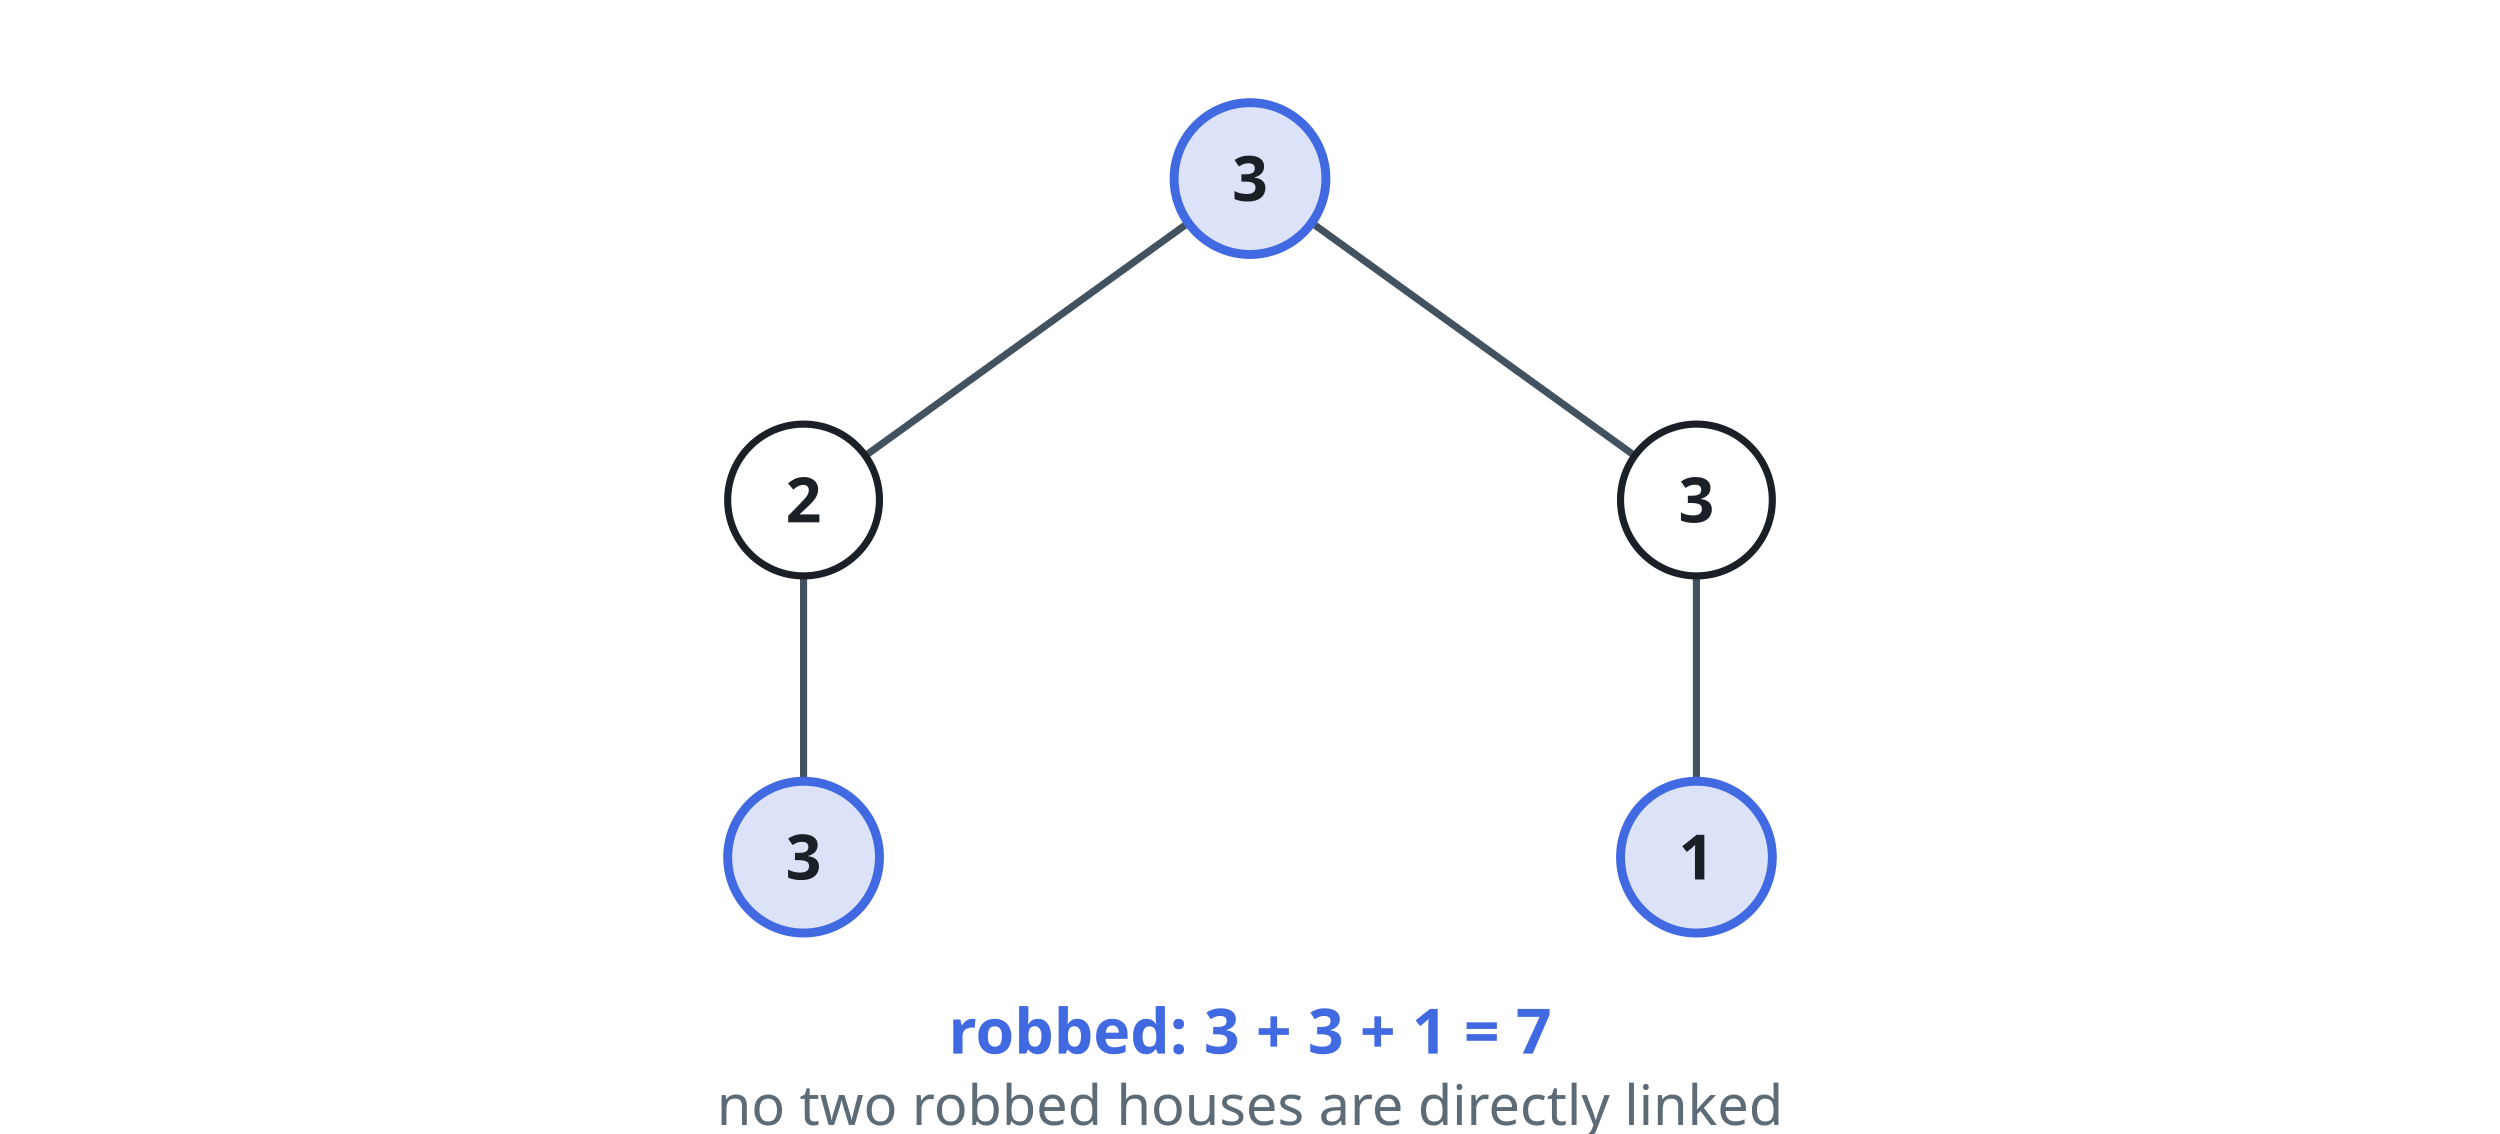
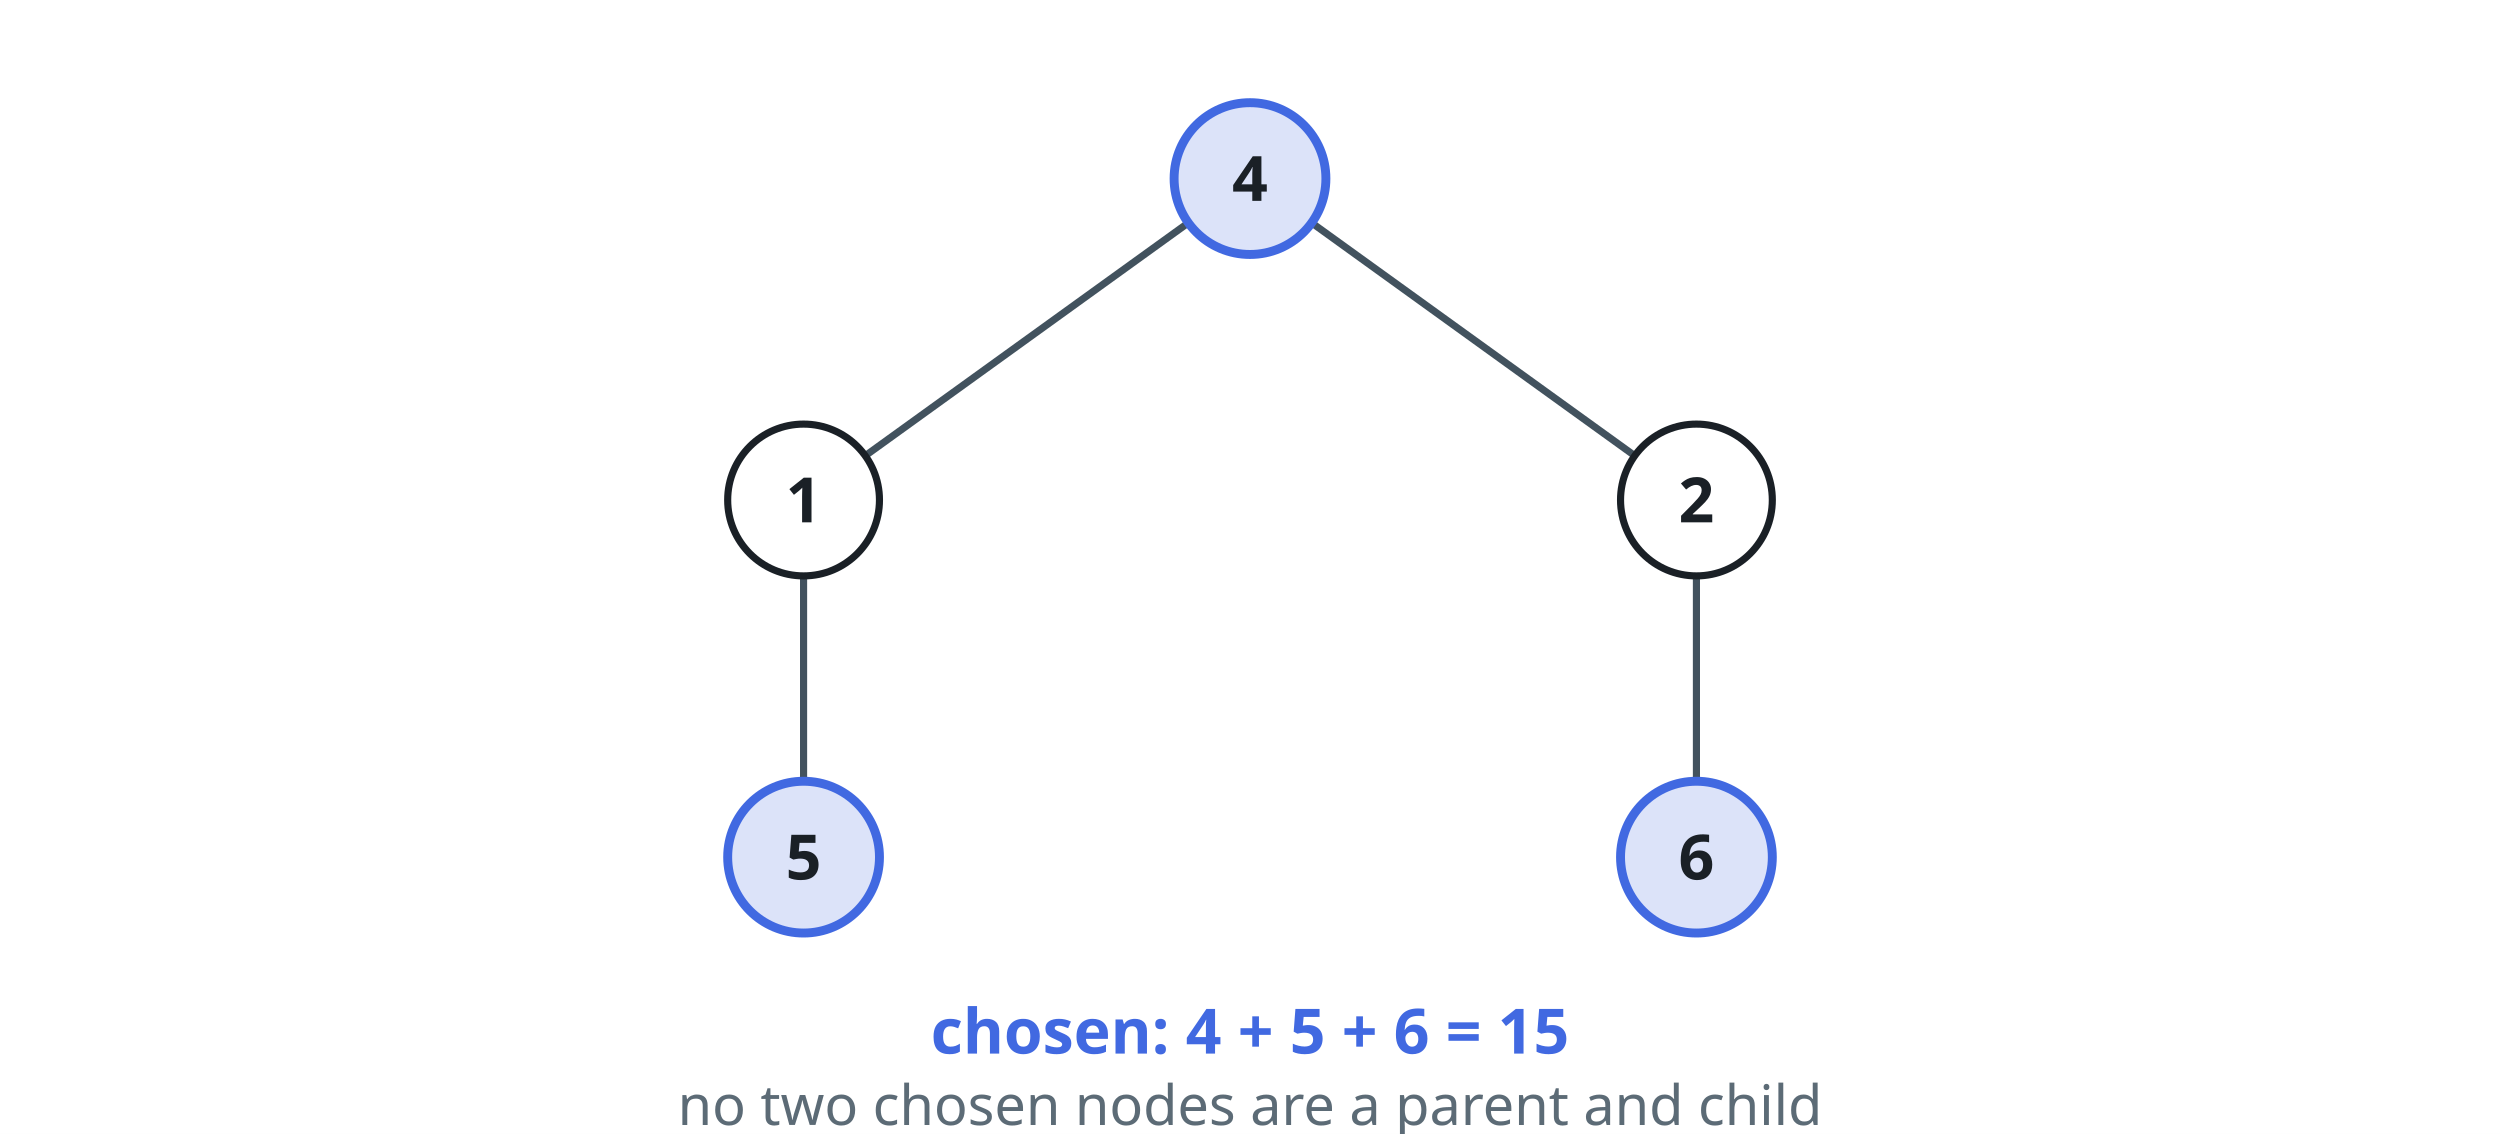
<svg xmlns="http://www.w3.org/2000/svg" viewBox="0 0 560 254" font-family="IBM Plex Sans, system-ui, sans-serif" font-size="14">
  <rect width="560" height="254" fill="#ffffff" />
  <g stroke="#42525e" stroke-width="1.6">
    <line x1="266.2" y1="49.9" x2="193.8" y2="102.1" />
    <line x1="293.8" y1="49.9" x2="366.2" y2="102.1" />
    <line x1="180" y1="129" x2="180" y2="175" />
    <line x1="380" y1="129" x2="380" y2="175" />
  </g>
  <circle cx="280" cy="40" r="17" fill="#4169E1" fill-opacity="0.18" stroke="#4169E1" stroke-width="2" />
  <circle cx="180" cy="192" r="17" fill="#4169E1" fill-opacity="0.18" stroke="#4169E1" stroke-width="2" />
  <circle cx="380" cy="192" r="17" fill="#4169E1" fill-opacity="0.18" stroke="#4169E1" stroke-width="2" />
  <g fill="#ffffff" stroke="#1a2026" stroke-width="1.6">
    <circle cx="180" cy="112" r="17" />
    <circle cx="380" cy="112" r="17" />
  </g>
  <g fill="#1a2026" font-weight="600" text-anchor="middle">
-     <text x="280" y="45">3</text>
-     <text x="180" y="117">2</text>
-     <text x="380" y="117">3</text>
-     <text x="180" y="197">3</text>
-     <text x="380" y="197">1</text>
+     <text x="280" y="45">4</text>
+     <text x="180" y="117">1</text>
+     <text x="380" y="117">2</text>
+     <text x="180" y="197">5</text>
+     <text x="380" y="197">6</text>
  </g>
-   <text x="280" y="236" text-anchor="middle" fill="#4169E1" font-weight="600">robbed: 3 + 3 + 1 = 7</text>
-   <text x="280" y="252" text-anchor="middle" fill="#5c6b76" font-size="12.5">no two robbed houses are directly linked</text>
+   <text x="280" y="236" text-anchor="middle" fill="#4169E1" font-weight="600">chosen: 4 + 5 + 6 = 15</text>
+   <text x="280" y="252" text-anchor="middle" fill="#5c6b76" font-size="12.5">no two chosen nodes are a parent and child</text>
</svg>
